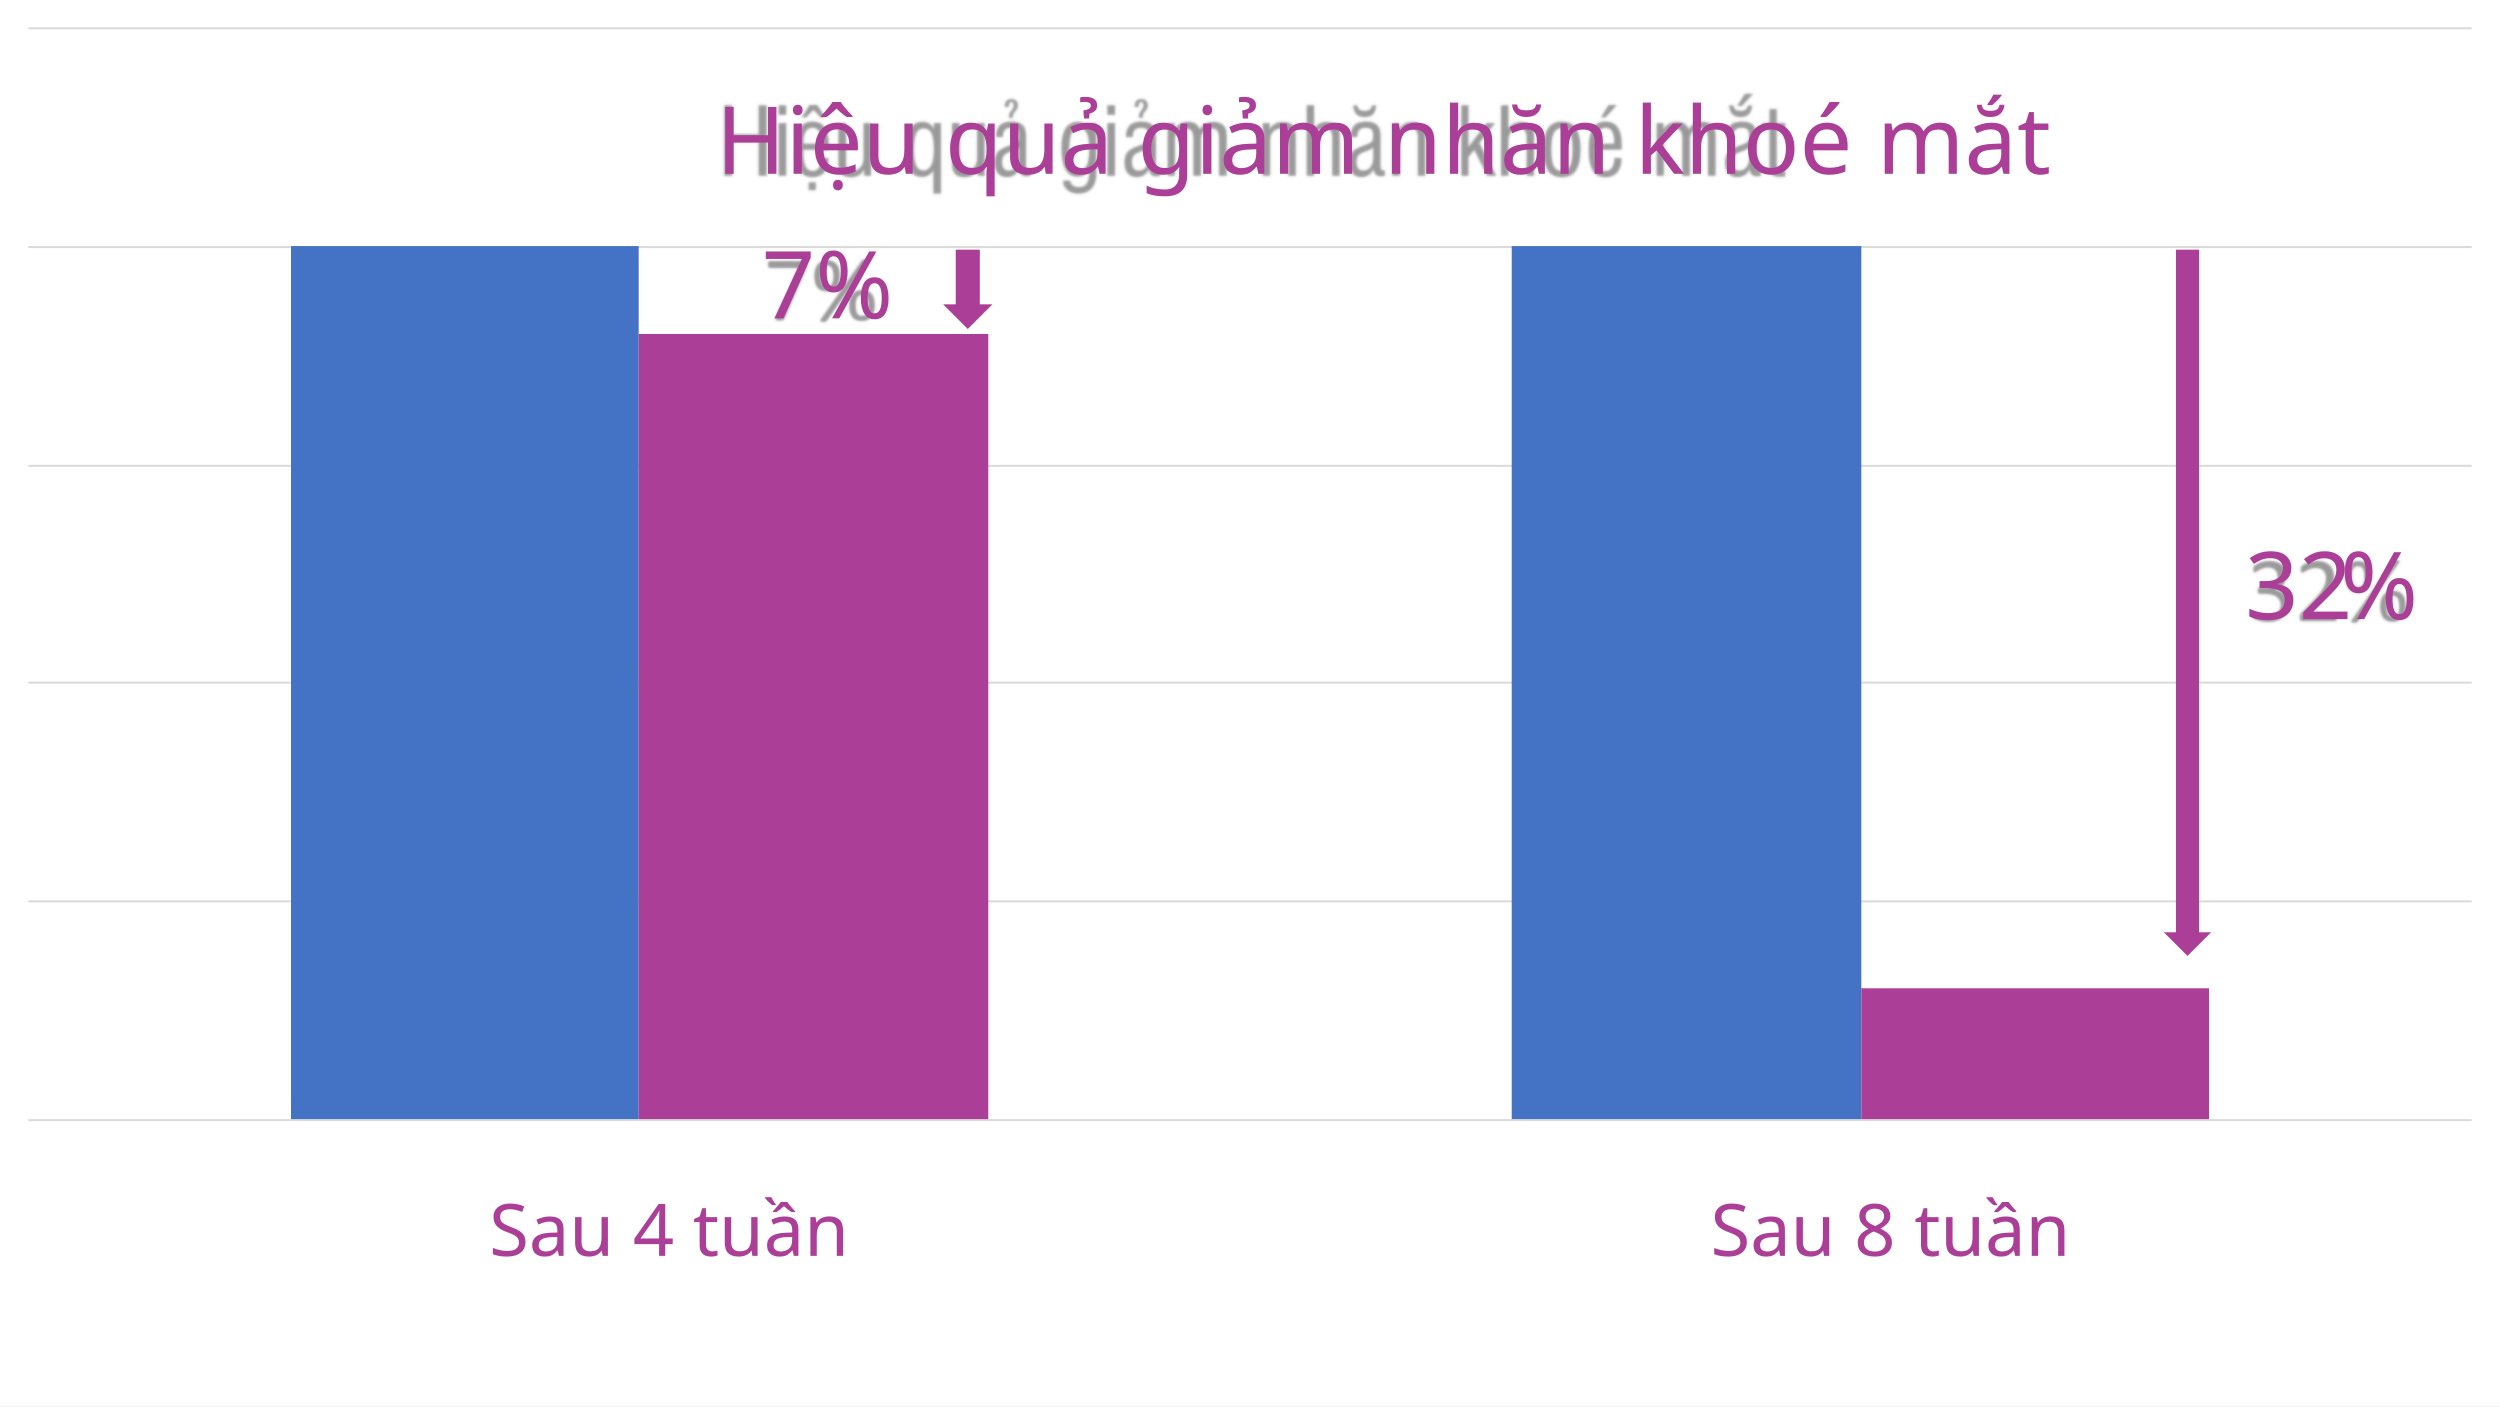
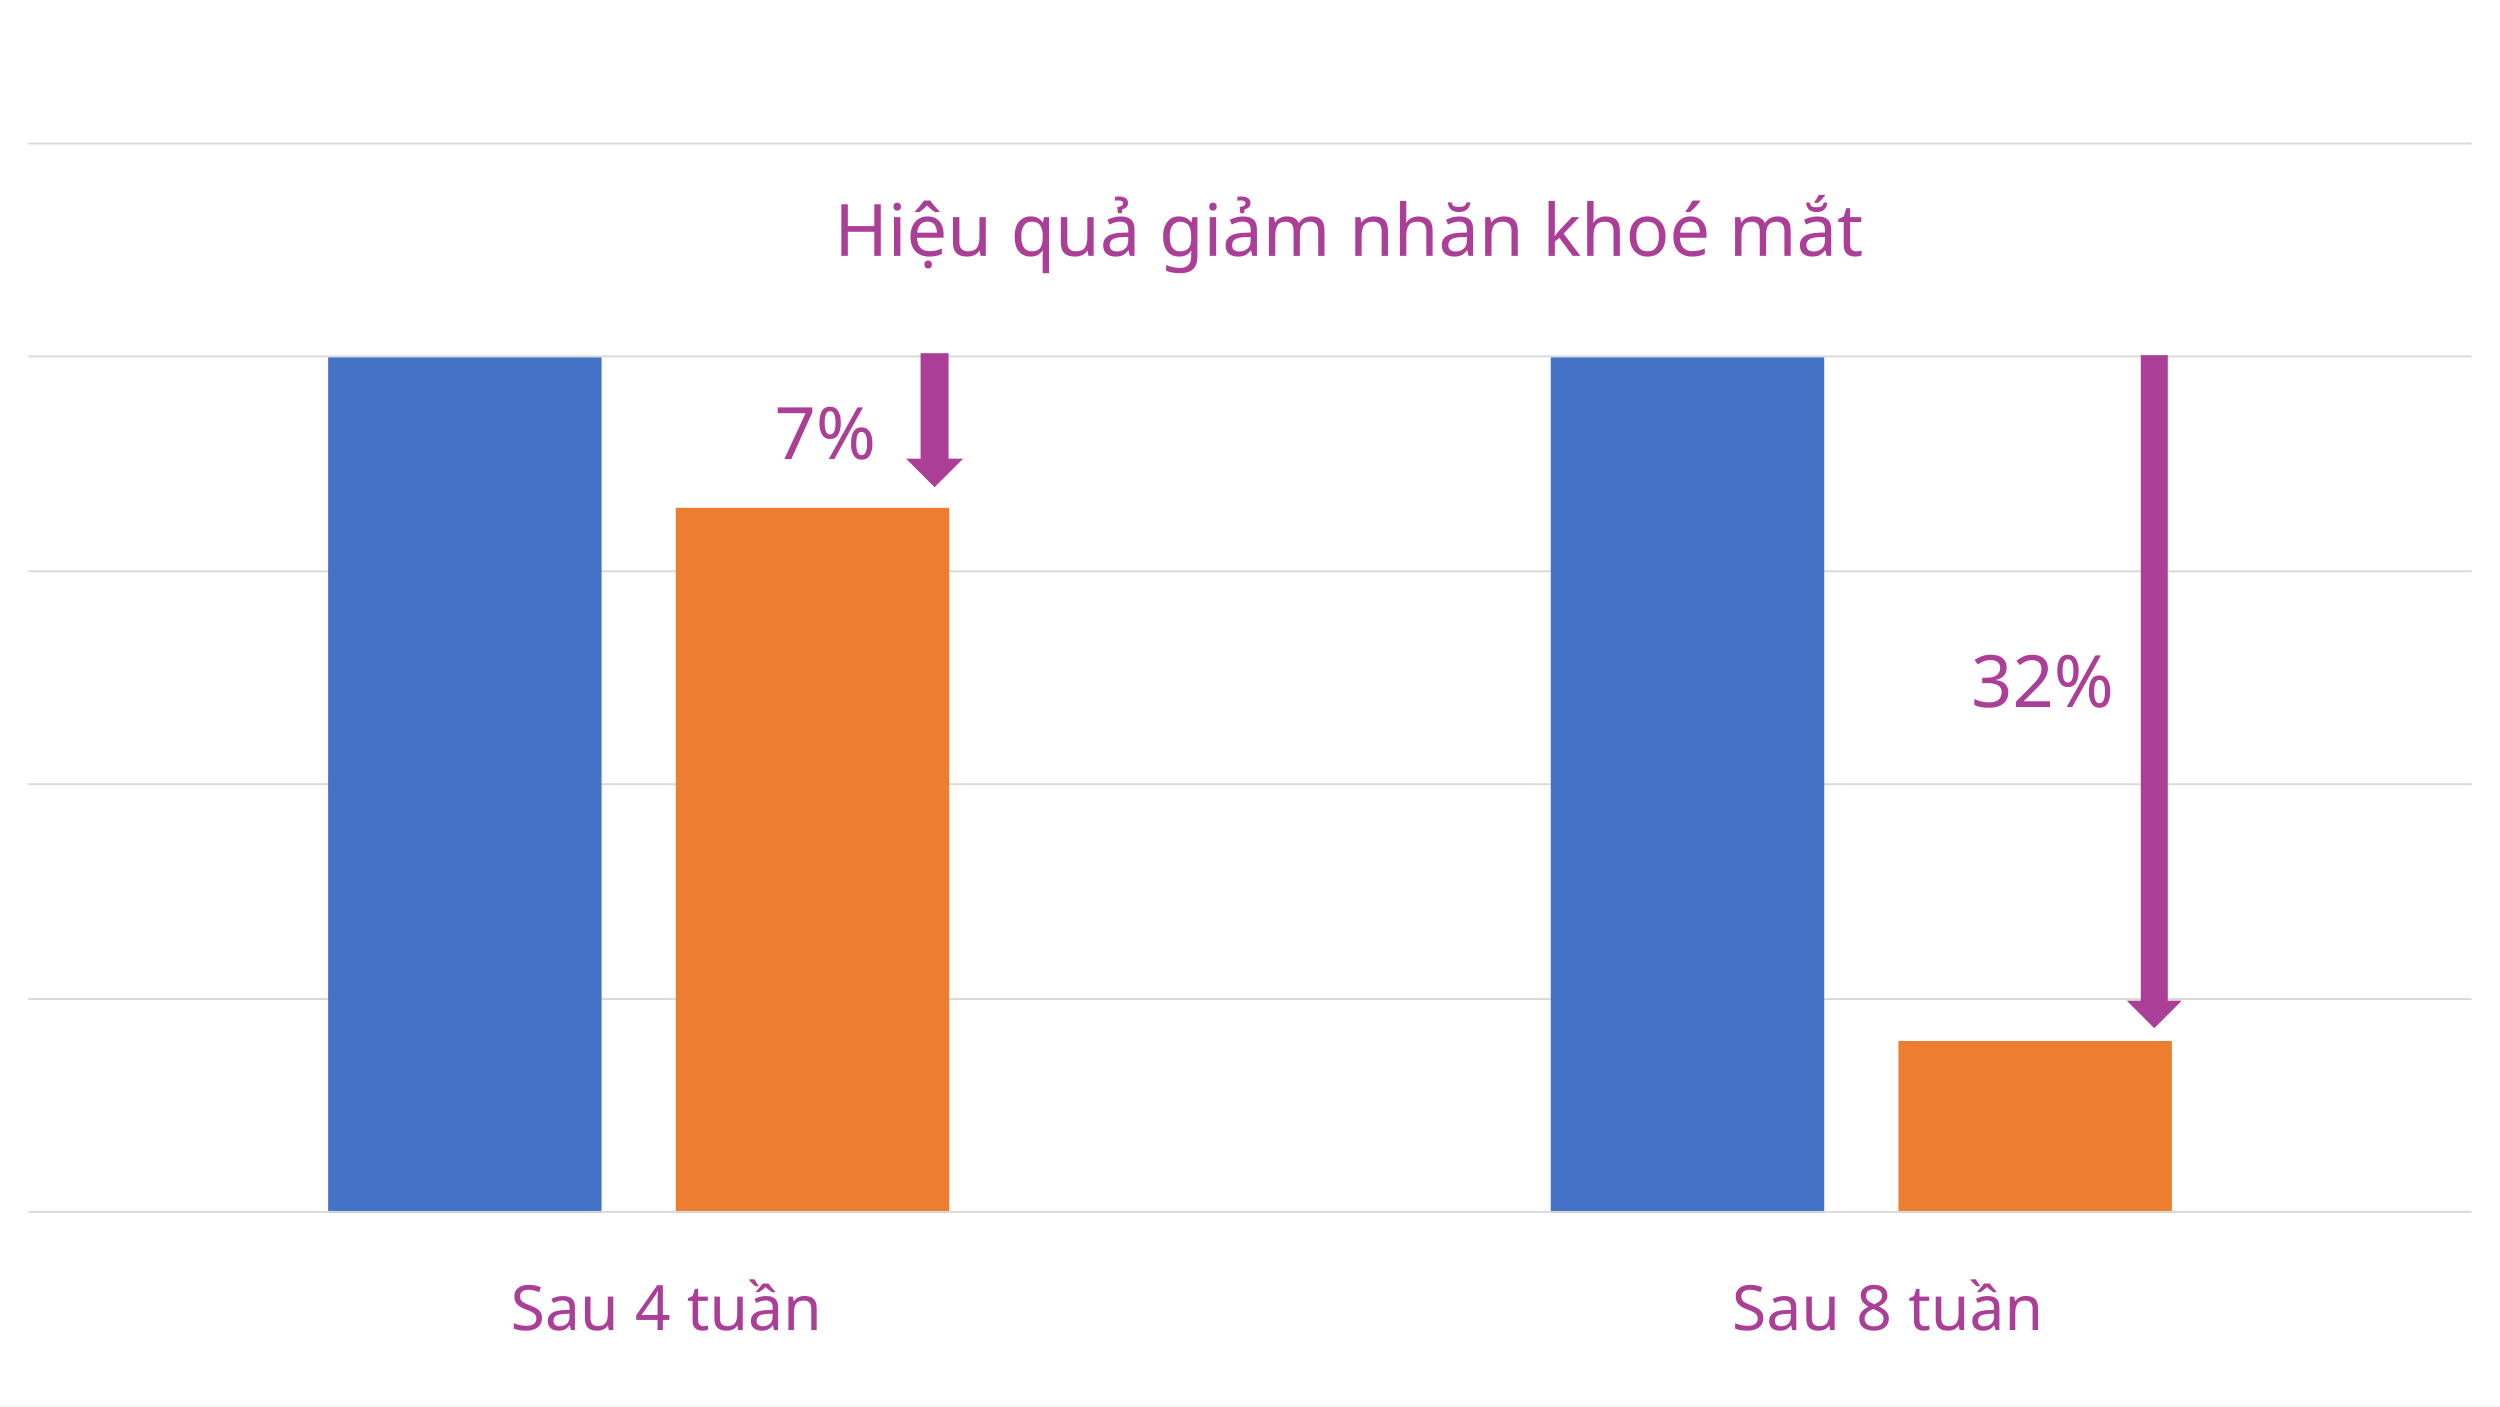
<svg xmlns="http://www.w3.org/2000/svg" width="1280" height="720" overflow="hidden">
  <defs>
-     <filter id="fx0" x="-10%" y="-10%" width="120%" height="120%" filterUnits="userSpaceOnUse" primitiveUnits="userSpaceOnUse">
-       <feComponentTransfer color-interpolation-filters="sRGB">
-         <feFuncR type="discrete" tableValues="0 0" />
-         <feFuncG type="discrete" tableValues="0 0" />
-         <feFuncB type="discrete" tableValues="0 0" />
-         <feFuncA type="linear" slope="0.4" intercept="0" />
-       </feComponentTransfer>
-       <feGaussianBlur stdDeviation="0.835 0.835" />
-     </filter>
-     <filter id="fx1" x="-10%" y="-10%" width="120%" height="120%" filterUnits="userSpaceOnUse" primitiveUnits="userSpaceOnUse">
-       <feComponentTransfer color-interpolation-filters="sRGB">
-         <feFuncR type="discrete" tableValues="0 0" />
-         <feFuncG type="discrete" tableValues="0 0" />
-         <feFuncB type="discrete" tableValues="0 0" />
-         <feFuncA type="linear" slope="0.4" intercept="0" />
-       </feComponentTransfer>
-       <feGaussianBlur stdDeviation="0.835 0.835" />
-     </filter>
-     <filter id="fx2" x="-10%" y="-10%" width="120%" height="120%" filterUnits="userSpaceOnUse" primitiveUnits="userSpaceOnUse">
-       <feComponentTransfer color-interpolation-filters="sRGB">
-         <feFuncR type="discrete" tableValues="0 0" />
-         <feFuncG type="discrete" tableValues="0 0" />
-         <feFuncB type="discrete" tableValues="0 0" />
-         <feFuncA type="linear" slope="0.4" intercept="0" />
-       </feComponentTransfer>
-       <feGaussianBlur stdDeviation="0.835 0.835" />
-     </filter>
-     <filter id="fx3" x="-10%" y="-10%" width="120%" height="120%" filterUnits="userSpaceOnUse" primitiveUnits="userSpaceOnUse">
-       <feComponentTransfer color-interpolation-filters="sRGB">
-         <feFuncR type="discrete" tableValues="0 0" />
-         <feFuncG type="discrete" tableValues="0 0" />
-         <feFuncB type="discrete" tableValues="0 0" />
-         <feFuncA type="linear" slope="0.4" intercept="0" />
-       </feComponentTransfer>
-       <feGaussianBlur stdDeviation="0.868 0.868" />
-     </filter>
-     <clipPath id="clip4">
-       <rect x="32" y="29" width="61" height="38" />
+     <clipPath id="clip0">
+       <rect x="-134" y="644" width="923" height="44" />
    </clipPath>
-     <clipPath id="clip5">
-       <rect x="33" y="30" width="50" height="36" />
-     </clipPath>
-     <clipPath id="clip6">
-       <rect x="31" y="29" width="38" height="38" />
-     </clipPath>
-     <clipPath id="clip7">
-       <rect x="33" y="21" width="549" height="57" />
+     <clipPath id="clip1">
+       <rect x="491" y="644" width="923" height="44" />
    </clipPath>
  </defs>
  <g>
    <rect x="0" y="0" width="1280" height="720" fill="#FFFFFF" />
    <g>
-       <path d="M14.5 573.5 1265.5 573.5M14.5 461.5 1265.5 461.5M14.5 349.5 1265.5 349.5M14.5 238.5 1265.5 238.5M14.5 126.5 1265.5 126.5M14.5 14.5 1265.5 14.5" stroke="#D9D9D9" stroke-linejoin="round" stroke-miterlimit="10" fill="none" />
+       <path d="M14.5 511.5 1265.5 511.5M14.5 401.5 1265.5 401.5M14.5 292.5 1265.5 292.5M14.5 182.5 1265.5 182.5M14.5 73.5 1265.5 73.5" stroke="#D9D9D9" stroke-linejoin="round" stroke-miterlimit="10" fill="none" />
    </g>
    <g>
-       <path d="M149 126 327 126 327 573 149 573ZM774 126 953 126 953 573 774 573Z" fill="#4472C4" />
+       <path d="M168 183 308 183 308 621 168 621ZM794 183 934 183 934 621 794 621Z" fill="#4472C4" />
    </g>
    <g>
-       <rect x="327" y="171" width="179" height="402" fill="#AB3E97" />
+       <path d="M346 260 486 260 486 621 346 621ZM972 533 1112 533 1112 621 972 621Z" fill="#ED7D31" />
    </g>
    <g>
-       <rect x="953" y="506" width="178" height="67" fill="#AB3E97" />
+       <path d="M14.5 620.5 1265.5 620.5" stroke="#D9D9D9" stroke-linejoin="round" stroke-miterlimit="10" fill="none" fill-rule="evenodd" />
    </g>
    <g>
-       <text fill="#AB3E97" font-family="UTM Swiss Condensed,UTM Swiss Condensed_MSFontService,sans-serif" font-weight="400" font-stretch="condensed" font-size="37" transform="translate(250.46 643)">Sau 4 tuần</text>
+       <g clip-path="url(#clip0)">
+         <text fill="#AB3E97" font-family="UTM Swiss Condensed,UTM Swiss Condensed_MSFontService,sans-serif" font-weight="400" font-stretch="condensed" font-size="32" transform="translate(261.433 681)">Sau 4 tuần</text>
+       </g>
    </g>
    <g>
-       <text fill="#AB3E97" font-family="UTM Swiss Condensed,UTM Swiss Condensed_MSFontService,sans-serif" font-weight="400" font-stretch="condensed" font-size="37" transform="translate(875.793 643)">Sau 8 tuần</text>
+       <g clip-path="url(#clip1)">
+         <text fill="#AB3E97" font-family="UTM Swiss Condensed,UTM Swiss Condensed_MSFontService,sans-serif" font-weight="400" font-stretch="condensed" font-size="32" transform="translate(886.767 681)">Sau 8 tuần</text>
+       </g>
    </g>
    <g>
-       <g clip-path="url(#clip4)" filter="url(#fx0)" transform="translate(358 101)">
-         <g>
-           <path d="M22.102-28.594C22.102-28.312 22.09-28.059 22.066-27.832 22.043-27.605 22.012-27.387 21.973-27.176 21.934-26.965 21.879-26.762 21.809-26.566 21.738-26.371 21.656-26.164 21.562-25.945L10.641-0.773C10.562-0.586 10.465-0.434 10.348-0.316 10.23-0.199 10.082-0.105 9.902-0.035 9.723 0.035 9.492 0.082 9.211 0.105 8.93 0.129 8.586 0.141 8.18 0.141 7.648 0.141 7.234 0.117 6.938 0.07 6.641 0.023 6.426-0.051 6.293-0.152 6.16-0.254 6.102-0.379 6.117-0.527 6.133-0.676 6.188-0.852 6.281-1.055L17.766-26.789 3.211-26.789C2.914-26.789 2.691-26.945 2.543-27.258 2.395-27.57 2.32-28.008 2.32-28.57 2.32-28.867 2.34-29.125 2.379-29.344 2.418-29.562 2.477-29.746 2.555-29.895 2.633-30.043 2.727-30.152 2.836-30.223 2.945-30.293 3.07-30.328 3.211-30.328L20.883-30.328C21.102-30.328 21.293-30.305 21.457-30.258 21.621-30.211 21.746-30.117 21.832-29.977 21.918-29.836 21.984-29.656 22.031-29.438 22.078-29.219 22.102-28.938 22.102-28.594ZM39.075-22.828C39.075-21.625 38.943-20.531 38.677-19.547 38.411-18.562 38.005-17.723 37.458-17.027 36.911-16.332 36.22-15.789 35.384-15.398 34.548-15.008 33.568-14.812 32.443-14.812 31.302-14.812 30.326-14.992 29.513-15.352 28.701-15.711 28.037-16.23 27.521-16.91 27.005-17.59 26.626-18.418 26.384-19.395 26.142-20.371 26.021-21.484 26.021-22.734 26.021-23.875 26.15-24.93 26.408-25.898 26.665-26.867 27.06-27.703 27.591-28.406 28.122-29.109 28.806-29.664 29.642-30.07 30.478-30.477 31.466-30.68 32.607-30.68 33.841-30.68 34.876-30.469 35.712-30.047 36.548-29.625 37.216-29.059 37.716-28.348 38.216-27.637 38.568-26.805 38.771-25.852 38.974-24.898 39.075-23.891 39.075-22.828ZM35.794-22.711C35.794-23.586 35.732-24.363 35.607-25.043 35.482-25.723 35.29-26.289 35.033-26.742 34.775-27.195 34.435-27.535 34.013-27.762 33.591-27.988 33.091-28.102 32.513-28.102 31.966-28.102 31.49-27.992 31.083-27.773 30.677-27.555 30.345-27.227 30.087-26.789 29.829-26.352 29.638-25.809 29.513-25.16 29.388-24.512 29.326-23.75 29.326-22.875 29.326-21.812 29.4-20.926 29.548-20.215 29.697-19.504 29.908-18.941 30.181-18.527 30.454-18.113 30.798-17.824 31.212-17.66 31.626-17.496 32.099-17.414 32.63-17.414 33.255-17.414 33.767-17.531 34.165-17.766 34.564-18 34.884-18.348 35.126-18.809 35.368-19.27 35.54-19.824 35.642-20.473 35.743-21.121 35.794-21.867 35.794-22.711ZM56.958-7.664C56.958-6.461 56.825-5.367 56.56-4.383 56.294-3.398 55.888-2.559 55.341-1.863 54.794-1.168 54.103-0.625 53.267-0.234 52.431 0.156 51.45 0.352 50.325 0.352 49.185 0.352 48.208 0.172 47.396-0.188 46.583-0.547 45.919-1.066 45.404-1.746 44.888-2.426 44.509-3.254 44.267-4.23 44.025-5.207 43.904-6.32 43.904-7.57 43.904-8.711 44.033-9.766 44.29-10.734 44.548-11.703 44.943-12.539 45.474-13.242 46.005-13.945 46.689-14.5 47.525-14.906 48.361-15.312 49.349-15.516 50.49-15.516 51.724-15.516 52.759-15.305 53.595-14.883 54.431-14.461 55.099-13.895 55.599-13.184 56.099-12.473 56.45-11.641 56.654-10.688 56.857-9.734 56.958-8.727 56.958-7.664ZM53.677-7.547C53.677-8.422 53.615-9.199 53.49-9.879 53.365-10.559 53.173-11.125 52.915-11.578 52.658-12.031 52.318-12.371 51.896-12.598 51.474-12.824 50.974-12.938 50.396-12.938 49.849-12.938 49.372-12.828 48.966-12.609 48.56-12.391 48.228-12.062 47.97-11.625 47.712-11.188 47.521-10.645 47.396-9.996 47.271-9.348 47.208-8.586 47.208-7.711 47.208-6.648 47.283-5.762 47.431-5.051 47.579-4.34 47.79-3.777 48.064-3.363 48.337-2.949 48.681-2.66 49.095-2.496 49.509-2.332 49.982-2.25 50.513-2.25 51.138-2.25 51.65-2.367 52.048-2.602 52.447-2.836 52.767-3.184 53.009-3.645 53.251-4.105 53.423-4.66 53.525-5.309 53.626-5.957 53.677-6.703 53.677-7.547ZM32.443 0.188C32.365 0.328 32.271 0.434 32.161 0.504 32.052 0.574 31.919 0.637 31.763 0.691 31.607 0.746 31.419 0.785 31.201 0.809 30.982 0.832 30.716 0.844 30.404 0.844 30.06 0.844 29.783 0.812 29.572 0.75 29.361 0.688 29.212 0.605 29.126 0.504 29.04 0.402 29.009 0.277 29.033 0.129 29.056-0.02 29.13-0.188 29.255-0.375L50.349-30.586C50.427-30.711 50.521-30.816 50.63-30.902 50.74-30.988 50.876-31.055 51.04-31.102 51.204-31.148 51.392-31.184 51.603-31.207 51.814-31.23 52.083-31.242 52.411-31.242 52.74-31.242 53.009-31.215 53.22-31.16 53.431-31.105 53.583-31.023 53.677-30.914 53.771-30.805 53.806-30.672 53.783-30.516 53.759-30.359 53.685-30.195 53.56-30.023Z" fill="#AB3E97" transform="translate(32.907 63)" />
-         </g>
-       </g>
-       <text fill="#AB3E97" font-family="Calibri,Calibri_MSFontService,sans-serif" font-weight="400" font-size="48" transform="translate(389.963 163)">7%</text>
+       <path d="M465.5 235.5 472 235.5 472 181.5 485 181.5 485 235.5 491.5 235.5 478.5 248.5Z" stroke="#AB3E97" stroke-width="1.333" stroke-miterlimit="8" fill="#AB3E97" fill-rule="evenodd" />
    </g>
    <g>
-       <g clip-path="url(#clip5)" filter="url(#fx1)" transform="translate(1117 255)">
-         <g>
-           <path d="M21.422-8.672C21.422-7.281 21.18-6.027 20.695-4.91 20.211-3.793 19.516-2.836 18.609-2.039 17.703-1.242 16.586-0.629 15.258-0.199 13.93 0.23 12.43 0.445 10.758 0.445 9.742 0.445 8.793 0.363 7.91 0.199 7.027 0.035 6.242-0.16 5.555-0.387 4.867-0.613 4.297-0.848 3.844-1.09 3.391-1.332 3.105-1.508 2.988-1.617 2.871-1.727 2.781-1.836 2.719-1.945 2.656-2.055 2.602-2.188 2.555-2.344 2.508-2.5 2.473-2.691 2.449-2.918 2.426-3.145 2.414-3.422 2.414-3.75 2.414-4.312 2.47-4.703 2.582-4.922 2.695-5.141 2.855-5.25 3.063-5.25 3.208-5.25 3.492-5.125 3.917-4.875 4.341-4.625 4.886-4.355 5.552-4.066 6.217-3.777 6.994-3.508 7.884-3.258 8.774-3.008 9.763-2.883 10.853-2.883 11.911-2.883 12.841-3.016 13.642-3.281 14.444-3.547 15.117-3.922 15.662-4.406 16.207-4.891 16.616-5.465 16.888-6.129 17.161-6.793 17.297-7.516 17.297-8.297 17.297-9.156 17.123-9.93 16.776-10.617 16.43-11.305 15.921-11.898 15.252-12.398 14.582-12.898 13.759-13.281 12.783-13.547 11.806-13.812 10.697-13.945 9.454-13.945L6.477-13.945C6.348-13.945 6.223-13.973 6.102-14.027 5.981-14.082 5.876-14.172 5.787-14.297 5.698-14.422 5.626-14.586 5.569-14.789 5.513-14.992 5.484-15.258 5.484-15.586 5.484-15.883 5.508-16.129 5.555-16.324 5.602-16.52 5.668-16.676 5.754-16.793 5.84-16.91 5.938-16.996 6.047-17.051 6.156-17.105 6.281-17.133 6.422-17.133L9.07-17.133C10.102-17.133 11.027-17.266 11.848-17.531 12.668-17.797 13.363-18.18 13.934-18.68 14.504-19.18 14.941-19.777 15.246-20.473 15.551-21.168 15.703-21.945 15.703-22.805 15.703-23.43 15.602-24.027 15.398-24.598 15.195-25.168 14.891-25.664 14.484-26.086 14.078-26.508 13.559-26.84 12.926-27.082 12.293-27.324 11.562-27.445 10.734-27.445 9.828-27.445 8.996-27.309 8.238-27.035 7.48-26.762 6.805-26.469 6.211-26.156 5.617-25.844 5.125-25.551 4.734-25.277 4.344-25.004 4.07-24.867 3.914-24.867 3.805-24.867 3.707-24.887 3.621-24.926 3.535-24.965 3.465-25.043 3.41-25.16 3.355-25.277 3.316-25.441 3.293-25.652 3.27-25.863 3.258-26.141 3.258-26.484 3.258-26.719 3.266-26.926 3.281-27.105 3.297-27.285 3.328-27.441 3.375-27.574 3.422-27.707 3.477-27.828 3.539-27.938 3.602-28.047 3.707-28.176 3.855-28.324 4.004-28.473 4.305-28.688 4.758-28.969 5.211-29.25 5.77-29.527 6.434-29.801 7.098-30.074 7.863-30.305 8.73-30.492 9.598-30.68 10.531-30.773 11.531-30.773 12.938-30.773 14.172-30.594 15.234-30.234 16.297-29.875 17.184-29.367 17.895-28.711 18.605-28.055 19.137-27.27 19.488-26.355 19.84-25.441 20.016-24.43 20.016-23.32 20.016-22.367 19.891-21.48 19.641-20.66 19.391-19.84 19.023-19.113 18.539-18.48 18.055-17.848 17.461-17.309 16.758-16.863 16.055-16.418 15.242-16.109 14.32-15.938L14.32-15.891C15.367-15.781 16.324-15.52 17.191-15.105 18.059-14.691 18.805-14.172 19.43-13.547 20.055-12.922 20.543-12.191 20.895-11.355 21.246-10.52 21.422-9.625 21.422-8.672ZM45.99-1.734C45.99-1.453 45.97-1.203 45.931-0.984 45.892-0.766 45.837-0.582 45.767-0.434 45.697-0.285 45.603-0.176 45.486-0.105 45.368-0.035 45.24 0 45.099 0L28.341 0C28.122 0 27.931-0.027 27.767-0.082 27.603-0.137 27.462-0.227 27.345-0.352 27.228-0.477 27.142-0.656 27.087-0.891 27.033-1.125 27.005-1.414 27.005-1.758 27.005-2.07 27.017-2.344 27.041-2.578 27.066-2.812 27.118-3.02 27.198-3.199 27.279-3.379 27.38-3.559 27.5-3.738 27.621-3.918 27.778-4.109 27.971-4.312L34.033-10.547C35.434-11.984 36.557-13.273 37.403-14.414 38.248-15.555 38.9-16.594 39.359-17.531 39.818-18.469 40.12-19.32 40.264-20.086 40.409-20.852 40.482-21.57 40.482-22.242 40.482-22.914 40.369-23.551 40.143-24.152 39.917-24.754 39.591-25.281 39.164-25.734 38.736-26.188 38.2-26.547 37.556-26.812 36.911-27.078 36.169-27.211 35.331-27.211 34.347-27.211 33.465-27.078 32.683-26.812 31.901-26.547 31.215-26.258 30.627-25.945 30.038-25.633 29.547-25.344 29.152-25.078 28.757-24.812 28.463-24.68 28.269-24.68 28.156-24.68 28.055-24.711 27.967-24.773 27.878-24.836 27.805-24.938 27.749-25.078 27.693-25.219 27.648-25.406 27.616-25.641 27.584-25.875 27.568-26.156 27.568-26.484 27.568-26.719 27.576-26.922 27.591-27.094 27.607-27.266 27.634-27.414 27.673-27.539 27.712-27.664 27.763-27.781 27.826-27.891 27.888-28 28.013-28.137 28.201-28.301 28.388-28.465 28.712-28.688 29.173-28.969 29.634-29.25 30.212-29.527 30.908-29.801 31.603-30.074 32.368-30.305 33.204-30.492 34.04-30.68 34.919-30.773 35.841-30.773 37.31-30.773 38.595-30.566 39.697-30.152 40.798-29.738 41.712-29.172 42.439-28.453 43.165-27.734 43.708-26.898 44.068-25.945 44.427-24.992 44.607-23.977 44.607-22.898 44.607-21.93 44.521-20.965 44.349-20.004 44.177-19.043 43.814-18.004 43.259-16.887 42.704-15.77 41.904-14.527 40.857-13.16 39.81-11.793 38.419-10.219 36.685-8.438L31.88-3.422 45.075-3.422C45.2-3.422 45.322-3.387 45.439-3.316 45.556-3.246 45.658-3.141 45.743-3 45.829-2.859 45.892-2.684 45.931-2.473 45.97-2.262 45.99-2.016 45.99-1.734Z" fill="#AB3E97" transform="translate(33.4404 63)" />
-         </g>
-       </g>
-       <text fill="#AB3E97" font-family="Calibri,Calibri_MSFontService,sans-serif" font-weight="400" font-size="48" transform="translate(1149.5 317)">32</text>
+       <path d="M1090.5 513.01 1096.75 513.01 1096.75 182.5 1109.24 182.5 1109.24 513.01 1115.48 513.01 1102.99 525.5Z" stroke="#AB3E97" stroke-width="1.333" stroke-miterlimit="8" fill="#AB3E97" fill-rule="evenodd" />
    </g>
    <g>
-       <g clip-path="url(#clip6)" filter="url(#fx2)" transform="translate(1166 255)">
-         <g>
-           <path d="M14.742-22.828C14.742-21.625 14.609-20.531 14.344-19.547 14.078-18.562 13.672-17.723 13.125-17.027 12.578-16.332 11.887-15.789 11.051-15.398 10.215-15.008 9.234-14.812 8.109-14.812 6.969-14.812 5.992-14.992 5.18-15.352 4.367-15.711 3.703-16.23 3.188-16.91 2.672-17.59 2.293-18.418 2.051-19.395 1.809-20.371 1.688-21.484 1.688-22.734 1.688-23.875 1.816-24.93 2.074-25.898 2.332-26.867 2.727-27.703 3.258-28.406 3.789-29.109 4.473-29.664 5.309-30.07 6.145-30.477 7.133-30.68 8.273-30.68 9.508-30.68 10.543-30.469 11.379-30.047 12.215-29.625 12.883-29.059 13.383-28.348 13.883-27.637 14.234-26.805 14.438-25.852 14.641-24.898 14.742-23.891 14.742-22.828ZM11.461-22.711C11.461-23.586 11.398-24.363 11.273-25.043 11.148-25.723 10.957-26.289 10.699-26.742 10.441-27.195 10.102-27.535 9.68-27.762 9.258-27.988 8.758-28.102 8.18-28.102 7.633-28.102 7.156-27.992 6.75-27.773 6.344-27.555 6.012-27.227 5.754-26.789 5.496-26.352 5.305-25.809 5.18-25.16 5.055-24.512 4.992-23.75 4.992-22.875 4.992-21.812 5.066-20.926 5.215-20.215 5.363-19.504 5.574-18.941 5.848-18.527 6.121-18.113 6.465-17.824 6.879-17.66 7.293-17.496 7.766-17.414 8.297-17.414 8.922-17.414 9.434-17.531 9.832-17.766 10.23-18 10.551-18.348 10.793-18.809 11.035-19.27 11.207-19.824 11.309-20.473 11.41-21.121 11.461-21.867 11.461-22.711ZM32.625-7.664C32.625-6.461 32.492-5.367 32.227-4.383 31.961-3.398 31.555-2.559 31.008-1.863 30.461-1.168 29.77-0.625 28.934-0.234 28.098 0.156 27.117 0.352 25.992 0.352 24.852 0.352 23.875 0.172 23.062-0.188 22.25-0.547 21.586-1.066 21.07-1.746 20.555-2.426 20.176-3.254 19.934-4.23 19.691-5.207 19.57-6.32 19.57-7.57 19.57-8.711 19.699-9.766 19.957-10.734 20.215-11.703 20.609-12.539 21.141-13.242 21.672-13.945 22.355-14.5 23.191-14.906 24.027-15.312 25.016-15.516 26.156-15.516 27.391-15.516 28.426-15.305 29.262-14.883 30.098-14.461 30.766-13.895 31.266-13.184 31.766-12.473 32.117-11.641 32.32-10.688 32.523-9.734 32.625-8.727 32.625-7.664ZM29.344-7.547C29.344-8.422 29.281-9.199 29.156-9.879 29.031-10.559 28.84-11.125 28.582-11.578 28.324-12.031 27.984-12.371 27.562-12.598 27.141-12.824 26.641-12.938 26.062-12.938 25.516-12.938 25.039-12.828 24.633-12.609 24.227-12.391 23.895-12.062 23.637-11.625 23.379-11.188 23.188-10.645 23.062-9.996 22.938-9.348 22.875-8.586 22.875-7.711 22.875-6.648 22.949-5.762 23.098-5.051 23.246-4.34 23.457-3.777 23.73-3.363 24.004-2.949 24.348-2.66 24.762-2.496 25.176-2.332 25.648-2.25 26.18-2.25 26.805-2.25 27.316-2.367 27.715-2.602 28.113-2.836 28.434-3.184 28.676-3.645 28.918-4.105 29.09-4.66 29.191-5.309 29.293-5.957 29.344-6.703 29.344-7.547ZM8.109 0.188C8.031 0.328 7.938 0.434 7.828 0.504 7.719 0.574 7.586 0.637 7.43 0.691 7.273 0.746 7.086 0.785 6.867 0.809 6.648 0.832 6.383 0.844 6.07 0.844 5.727 0.844 5.449 0.812 5.238 0.75 5.027 0.688 4.879 0.605 4.793 0.504 4.707 0.402 4.676 0.277 4.699 0.129 4.723-0.02 4.797-0.188 4.922-0.375L26.016-30.586C26.094-30.711 26.188-30.816 26.297-30.902 26.406-30.988 26.543-31.055 26.707-31.102 26.871-31.148 27.059-31.184 27.27-31.207 27.48-31.23 27.75-31.242 28.078-31.242 28.406-31.242 28.676-31.215 28.887-31.16 29.098-31.105 29.25-31.023 29.344-30.914 29.438-30.805 29.473-30.672 29.449-30.516 29.426-30.359 29.352-30.195 29.227-30.023Z" fill="#AB3E97" transform="translate(33.1071 63)" />
-         </g>
+       <g>
+         <text fill="#AB3E97" font-family="UTM Swiss Condensed,UTM Swiss Condensed_MSFontService,sans-serif" font-weight="400" font-stretch="condensed" font-size="37" transform="translate(396.569 235)">7%</text>
      </g>
-       <text fill="#AB3E97" font-family="Calibri,Calibri_MSFontService,sans-serif" font-weight="400" font-size="48" transform="translate(1198.16 317)">%</text>
    </g>
    <g>
-       <g clip-path="url(#clip7)" filter="url(#fx3)" transform="translate(335 24)">
-         <g>
-           <path d="M3.211 0 3.211-36.094 7.336-36.094 7.336-21.211 20.789-21.211 20.789-36.094 24.914-36.094 24.914 0 20.789 0 20.789-17.578 7.336-17.578 7.336 0ZM31.003-31.195 31.003-36.094 34.893-36.094 34.893-31.195ZM31.003 0 31.003-26.977 34.893-26.977 34.893 0ZM43.667-16.406 52.831-16.406 52.831-17.133C52.831-18.414 52.745-19.504 52.573-20.402 52.401-21.301 52.12-22.078 51.729-22.734 51.026-24 49.94-24.633 48.471-24.633 46.878-24.633 45.678-23.957 44.874-22.605 44.069-21.254 43.667-19.188 43.667-16.406ZM52.878-9.117 56.581-9.117C56.581-5.945 55.862-3.512 54.425-1.816 52.987-0.121 50.94 0.727 48.284 0.727 45.393 0.727 43.253-0.41 41.862-2.684 40.471-4.957 39.776-8.461 39.776-13.195 39.776-18.227 40.467-21.91 41.85-24.246 43.233-26.582 45.409-27.75 48.378-27.75 51.159-27.75 53.237-26.758 54.612-24.773 55.987-22.789 56.675-19.766 56.675-15.703L56.651-14.25 56.628-13.359 43.667-13.336 43.667-12.141C43.667-8.734 44.057-6.266 44.839-4.734 45.62-3.203 46.862-2.438 48.565-2.438 49.878-2.438 50.925-3.023 51.706-4.195 52.487-5.367 52.878-6.945 52.878-8.93ZM42.846-29.906 46.878-36.234 50.815-36.234 54.846-29.906 52.55-29.906 48.846-33.797 45.143-29.906ZM46.409 7.312 46.409 3.328 50.065 3.328 50.065 7.312ZM74.818 0 74.818-3.516C74.302-2.172 73.458-1.129 72.287-0.387 71.115 0.355 69.716 0.727 68.091 0.727 65.826 0.727 64.181 0.172 63.158-0.938 62.134-2.047 61.622-3.812 61.622-6.234L61.622-26.977 65.56-26.977 65.56-6.141C65.56-5.031 65.837-4.172 66.392-3.562 66.947-2.953 67.724-2.648 68.724-2.648 70.521-2.648 71.931-3.215 72.954-4.348 73.978-5.48 74.49-7.055 74.49-9.07L74.49-26.977 78.31-26.977 78.31 0ZM110.479-13.594C110.479-17.422 110.077-20.152 109.272-21.785 108.467-23.418 107.128-24.234 105.253-24.234 103.534-24.234 102.28-23.402 101.491-21.738 100.702-20.074 100.307-17.375 100.307-13.641 100.307-9.812 100.682-7.039 101.432-5.32 102.182-3.602 103.409-2.742 105.112-2.742 106.909-2.742 108.253-3.629 109.143-5.402 110.034-7.176 110.479-9.906 110.479-13.594ZM114.135 9.117 110.245 9.117 110.245-2.883C109.698-1.805 108.913-0.957 107.889-0.34 106.866 0.277 105.714 0.586 104.432 0.586 101.62 0.586 99.549-0.559 98.221-2.848 96.893-5.137 96.229-8.703 96.229-13.547 96.229-18.203 96.944-21.711 98.374-24.07 99.803-26.43 101.94-27.609 104.784-27.609 106.159-27.609 107.382-27.23 108.452-26.473 109.522-25.715 110.198-24.75 110.479-23.578L110.479-26.977 114.135-26.977ZM132.984 0 132.984-3.516C132.469-2.172 131.625-1.129 130.453-0.387 129.281 0.355 127.883 0.727 126.258 0.727 123.992 0.727 122.348 0.172 121.324-0.938 120.301-2.047 119.789-3.812 119.789-6.234L119.789-26.977 123.727-26.977 123.727-6.141C123.727-5.031 124.004-4.172 124.559-3.562 125.113-2.953 125.891-2.648 126.891-2.648 128.688-2.648 130.098-3.215 131.121-4.348 132.145-5.48 132.656-7.055 132.656-9.07L132.656-26.977 136.477-26.977 136.477 0ZM153.938-14.555C153.375-13.914 152.062-13.219 150-12.469L149.625-12.328C147.906-11.719 146.773-11.031 146.227-10.266 145.68-9.5 145.406-8.367 145.406-6.867 145.406-5.523 145.703-4.484 146.297-3.75 146.891-3.016 147.727-2.648 148.805-2.648 150.352-2.648 151.594-3.238 152.531-4.418 153.469-5.598 153.938-7.195 153.938-9.211ZM159.914 0.047 158.648 0.211 157.688 0.281C156.641 0.281 155.805-0.055 155.18-0.727 154.867-1.07 154.625-1.473 154.453-1.934 154.281-2.395 154.195-2.945 154.195-3.586 153.633-2.211 152.801-1.156 151.699-0.422 150.598 0.312 149.297 0.68 147.797 0.68 145.859 0.68 144.344 0.023 143.25-1.289 142.156-2.602 141.609-4.445 141.609-6.82 141.609-9.133 142.113-10.902 143.121-12.129 144.129-13.355 146.305-14.531 149.648-15.656L149.719-15.68C152.469-16.602 153.844-17.68 153.844-18.914L153.844-21.398C153.844-22.508 153.531-23.316 152.906-23.824 152.281-24.332 151.266-24.586 149.859-24.586 148.547-24.586 147.555-24.234 146.883-23.531 146.211-22.828 145.875-21.75 145.875-20.297L145.875-19.828 142.336-19.828C142.336-22.5 142.992-24.508 144.305-25.852 145.57-27.117 147.57-27.75 150.305-27.75 152.836-27.75 154.699-27.168 155.895-26.004 157.09-24.84 157.688-23 157.688-20.484L157.688-4.711C157.688-4.008 157.812-3.504 158.062-3.199 158.312-2.895 158.719-2.742 159.281-2.742L159.797-2.812 159.891-2.836ZM148.969-29.695 148.969-29.93C148.969-29.977 148.961-30.039 148.945-30.117L148.945-30.445C148.945-30.977 149.027-31.457 149.191-31.887 149.355-32.316 149.711-32.852 150.258-33.492L150.375-33.656C151.047-34.453 151.383-35.258 151.383-36.07 151.383-36.664 151.262-37.105 151.02-37.395 150.777-37.684 150.5-37.828 150.188-37.828 149.797-37.828 149.477-37.648 149.227-37.289 148.977-36.93 148.852-36.359 148.852-35.578L148.852-35.203 146.812-35.203 146.812-35.555C146.812-36.711 147.086-37.621 147.633-38.285 148.18-38.949 149.023-39.281 150.164-39.281 151.227-39.281 152.055-38.98 152.648-38.379 153.242-37.777 153.539-37 153.539-36.047 153.539-35.078 153.055-34.023 152.086-32.883L151.688-32.484C151.188-31.844 150.938-31.125 150.938-30.328L150.938-30.047C150.938-29.953 150.953-29.836 150.984-29.695ZM179.807-13.43C179.807-11.539 179.901-9.926 180.089-8.59 180.276-7.254 180.573-6.164 180.979-5.32 181.776-3.695 183.065-2.883 184.846-2.883 186.69-2.883 188.014-3.707 188.819-5.355 189.624-7.004 190.026-9.812 190.026-13.781 190.026-17.484 189.608-20.176 188.772-21.855 187.936-23.535 186.596-24.375 184.753-24.375 183.034-24.375 181.78-23.523 180.991-21.82 180.202-20.117 179.807-17.32 179.807-13.43ZM176.643 2.484 180.393 2.484C180.393 3.531 180.799 4.359 181.612 4.969 182.362 5.531 183.424 5.812 184.799 5.812 186.628 5.812 187.956 5.211 188.784 4.008 189.612 2.805 190.026 0.859 190.026-1.828L190.003-2.414 189.979-3.258C189.448-2.039 188.678-1.121 187.671-0.504 186.663 0.113 185.432 0.422 183.979 0.422 181.26 0.422 179.221-0.797 177.862-3.234 176.503-5.672 175.823-9.359 175.823-14.297 175.823-18.688 176.526-22.004 177.932-24.246 179.339-26.488 181.456-27.609 184.284-27.609 185.69-27.609 186.893-27.277 187.893-26.613 188.893-25.949 189.604-25.016 190.026-23.812L190.026-26.977 193.682-26.977 193.682-1.242C193.682 2.055 192.881 4.605 191.28 6.41 189.678 8.215 187.424 9.117 184.518 9.117 182.237 9.117 180.354 8.512 178.87 7.301 177.385 6.09 176.643 4.539 176.643 2.648ZM199.336-31.195 199.336-36.094 203.227-36.094 203.227-31.195ZM199.336 0 199.336-26.977 203.227-26.977 203.227 0ZM220.437-14.555C219.875-13.914 218.562-13.219 216.5-12.469L216.125-12.328C214.406-11.719 213.273-11.031 212.727-10.266 212.18-9.5 211.906-8.367 211.906-6.867 211.906-5.523 212.203-4.484 212.797-3.75 213.391-3.016 214.227-2.648 215.305-2.648 216.852-2.648 218.094-3.238 219.031-4.418 219.969-5.598 220.437-7.195 220.437-9.211ZM226.414 0.047 225.148 0.211 224.187 0.281C223.141 0.281 222.305-0.055 221.68-0.727 221.367-1.07 221.125-1.473 220.953-1.934 220.781-2.395 220.695-2.945 220.695-3.586 220.133-2.211 219.301-1.156 218.199-0.422 217.098 0.312 215.797 0.68 214.297 0.68 212.359 0.68 210.844 0.023 209.75-1.289 208.656-2.602 208.109-4.445 208.109-6.82 208.109-9.133 208.613-10.902 209.621-12.129 210.629-13.355 212.805-14.531 216.148-15.656L216.219-15.68C218.969-16.602 220.344-17.68 220.344-18.914L220.344-21.398C220.344-22.508 220.031-23.316 219.406-23.824 218.781-24.332 217.766-24.586 216.359-24.586 215.047-24.586 214.055-24.234 213.383-23.531 212.711-22.828 212.375-21.75 212.375-20.297L212.375-19.828 208.836-19.828C208.836-22.5 209.492-24.508 210.805-25.852 212.07-27.117 214.07-27.75 216.805-27.75 219.336-27.75 221.199-27.168 222.395-26.004 223.59-24.84 224.187-23 224.187-20.484L224.187-4.711C224.187-4.008 224.312-3.504 224.562-3.199 224.812-2.895 225.219-2.742 225.781-2.742L226.297-2.812 226.391-2.836ZM215.469-29.695 215.469-29.93C215.469-29.977 215.461-30.039 215.445-30.117L215.445-30.445C215.445-30.977 215.527-31.457 215.691-31.887 215.855-32.316 216.211-32.852 216.758-33.492L216.875-33.656C217.547-34.453 217.883-35.258 217.883-36.07 217.883-36.664 217.762-37.105 217.52-37.395 217.277-37.684 217-37.828 216.687-37.828 216.297-37.828 215.977-37.648 215.727-37.289 215.477-36.93 215.352-36.359 215.352-35.578L215.352-35.203 213.312-35.203 213.312-35.555C213.312-36.711 213.586-37.621 214.133-38.285 214.68-38.949 215.523-39.281 216.664-39.281 217.727-39.281 218.555-38.98 219.148-38.379 219.742-37.777 220.039-37 220.039-36.047 220.039-35.078 219.555-34.023 218.586-32.883L218.187-32.484C217.687-31.844 217.437-31.125 217.437-30.328L217.437-30.047C217.437-29.953 217.453-29.836 217.484-29.695ZM230.216 0 230.216-26.977 233.708-26.977 233.708-23.719C234.427-24.969 235.388-25.93 236.591-26.602 237.794-27.273 239.2-27.609 240.81-27.609 242.31-27.609 243.556-27.277 244.548-26.613 245.54-25.949 246.232-24.969 246.622-23.672 247.029-24.328 247.47-24.902 247.947-25.395 248.423-25.887 248.958-26.297 249.552-26.625 250.708-27.281 252.068-27.609 253.63-27.609 255.818-27.609 257.493-27.043 258.658-25.91 259.822-24.777 260.404-23.133 260.404-20.977L260.404 0 256.513 0 256.513-18.633C256.513-20.805 256.232-22.281 255.669-23.062 255.107-23.844 254.122-24.234 252.716-24.234 251.107-24.234 249.794-23.727 248.779-22.711 247.763-21.695 247.255-20.383 247.255-18.773L247.255 0 243.365 0 243.365-18.773C243.365-20.742 243.064-22.145 242.462-22.98 241.861-23.816 240.865-24.234 239.474-24.234 237.833-24.234 236.497-23.742 235.466-22.758 234.435-21.773 233.919-20.508 233.919-18.961L233.919 0ZM278.883 0 278.883-26.977 282.422-26.977 282.422-23.625C283.078-24.938 283.969-25.922 285.094-26.578 286.219-27.234 287.586-27.562 289.195-27.562 291.57-27.562 293.262-26.961 294.27-25.758 295.277-24.555 295.781-22.484 295.781-19.547L295.781 0 291.984 0 291.984-19.828C291.984-21.281 291.672-22.371 291.047-23.098 290.422-23.824 289.469-24.188 288.188-24.188 286.5-24.188 285.16-23.656 284.168-22.594 283.176-21.531 282.68-20.094 282.68-18.281L282.68 0ZM301.383 0 301.383-36.094 305.18-36.094 305.18-24.047C305.883-25.203 306.766-26.086 307.828-26.695 308.938-27.273 310.227-27.562 311.695-27.562 313.758-27.562 315.371-27.027 316.535-25.957 317.699-24.887 318.281-23.383 318.281-21.445L318.281 0 314.484 0 314.484-19.641C314.484-21.219 314.184-22.371 313.582-23.098 312.98-23.824 312.016-24.188 310.688-24.188 309.016-24.188 307.68-23.652 306.68-22.582 305.68-21.512 305.18-20.078 305.18-18.281L305.18 0ZM335.438-14.555C334.875-13.914 333.562-13.219 331.5-12.469L331.125-12.328C329.406-11.719 328.273-11.031 327.727-10.266 327.18-9.5 326.906-8.367 326.906-6.867 326.906-5.523 327.203-4.484 327.797-3.75 328.391-3.016 329.227-2.648 330.305-2.648 331.852-2.648 333.094-3.238 334.031-4.418 334.969-5.598 335.438-7.195 335.438-9.211ZM341.414 0.047 340.148 0.211 339.188 0.281C338.141 0.281 337.305-0.055 336.68-0.727 336.367-1.07 336.125-1.473 335.953-1.934 335.781-2.395 335.695-2.945 335.695-3.586 335.133-2.211 334.301-1.156 333.199-0.422 332.098 0.312 330.797 0.68 329.297 0.68 327.359 0.68 325.844 0.023 324.75-1.289 323.656-2.602 323.109-4.445 323.109-6.82 323.109-9.133 323.613-10.902 324.621-12.129 325.629-13.355 327.805-14.531 331.148-15.656L331.219-15.68C333.969-16.602 335.344-17.68 335.344-18.914L335.344-21.398C335.344-22.508 335.031-23.316 334.406-23.824 333.781-24.332 332.766-24.586 331.359-24.586 330.047-24.586 329.055-24.234 328.383-23.531 327.711-22.828 327.375-21.75 327.375-20.297L327.375-19.828 323.836-19.828C323.836-22.5 324.492-24.508 325.805-25.852 327.07-27.117 329.07-27.75 331.805-27.75 334.336-27.75 336.199-27.168 337.395-26.004 338.59-24.84 339.188-23 339.188-20.484L339.188-4.711C339.188-4.008 339.312-3.504 339.562-3.199 339.812-2.895 340.219-2.742 340.781-2.742L341.297-2.812 341.391-2.836ZM325.125-36.047 327.328-36.047C327.469-35.047 327.836-34.32 328.43-33.867 328.742-33.648 329.105-33.484 329.52-33.375 329.934-33.266 330.453-33.211 331.078-33.211 332.25-33.211 333.121-33.434 333.691-33.879 334.262-34.324 334.625-35.047 334.781-36.047L336.984-36.047C336.797-33.969 336.227-32.449 335.273-31.488 334.32-30.527 332.922-30.047 331.078-30.047 329.219-30.047 327.816-30.523 326.871-31.477 325.926-32.43 325.344-33.953 325.125-36.047ZM345.216 0 345.216-26.977 348.755-26.977 348.755-23.625C349.411-24.938 350.302-25.922 351.427-26.578 352.552-27.234 353.919-27.562 355.529-27.562 357.904-27.562 359.595-26.961 360.603-25.758 361.611-24.555 362.115-22.484 362.115-19.547L362.115 0 358.318 0 358.318-19.828C358.318-21.281 358.005-22.371 357.38-23.098 356.755-23.824 355.802-24.188 354.521-24.188 352.833-24.188 351.493-23.656 350.501-22.594 349.509-21.531 349.013-20.094 349.013-18.281L349.013 0ZM380.549 0 380.549-36.094 384.206-36.094 384.206-14.742 393.417-26.977 397.823-26.977 389.76-16.758 398.456 0 393.839 0 387.182-13.289 384.206-9.609 384.206 0ZM400.883 0 400.883-36.094 404.68-36.094 404.68-24.047C405.383-25.203 406.266-26.086 407.328-26.695 408.438-27.273 409.727-27.562 411.195-27.562 413.258-27.562 414.871-27.027 416.035-25.957 417.199-24.887 417.781-23.383 417.781-21.445L417.781 0 413.984 0 413.984-19.641C413.984-21.219 413.684-22.371 413.082-23.098 412.48-23.824 411.516-24.188 410.188-24.188 408.516-24.188 407.18-23.652 406.18-22.582 405.18-21.512 404.68-20.078 404.68-18.281L404.68 0ZM422.609-13.477C422.609-18.305 423.383-21.891 424.93-24.234 426.477-26.578 428.859-27.75 432.078-27.75 435.313-27.75 437.703-26.598 439.25-24.293 440.797-21.988 441.57-18.383 441.57-13.477 441.57-8.586 440.805-4.996 439.273-2.707 437.742-0.418 435.344 0.727 432.078 0.727 428.797 0.727 426.398-0.414 424.883-2.695 423.367-4.977 422.609-8.57 422.609-13.477ZM426.641-13.477C426.641-9.43 427.055-6.586 427.883-4.945 428.711-3.305 430.109-2.484 432.078-2.484 434-2.484 435.383-3.324 436.227-5.004 437.07-6.684 437.492-9.508 437.492-13.477 437.492-17.445 437.074-20.262 436.238-21.926 435.402-23.59 434.016-24.422 432.078-24.422 430.156-24.422 428.77-23.605 427.918-21.973 427.066-20.34 426.641-17.508 426.641-13.477ZM449.667-16.406 458.831-16.406 458.831-17.133C458.831-18.414 458.745-19.504 458.573-20.402 458.401-21.301 458.12-22.078 457.729-22.734 457.026-24 455.94-24.633 454.471-24.633 452.878-24.633 451.678-23.957 450.874-22.605 450.069-21.254 449.667-19.188 449.667-16.406ZM458.878-9.117 462.581-9.117C462.581-5.945 461.862-3.512 460.424-1.816 458.987-0.121 456.94 0.727 454.284 0.727 451.393 0.727 449.253-0.41 447.862-2.684 446.471-4.957 445.776-8.461 445.776-13.195 445.776-18.227 446.467-21.91 447.85-24.246 449.233-26.582 451.409-27.75 454.378-27.75 457.159-27.75 459.237-26.758 460.612-24.773 461.987-22.789 462.674-19.766 462.674-15.703L462.651-14.25 462.628-13.359 449.667-13.336 449.667-12.141C449.667-8.734 450.057-6.266 450.839-4.734 451.62-3.203 452.862-2.438 454.565-2.438 455.878-2.438 456.924-3.023 457.706-4.195 458.487-5.367 458.878-6.945 458.878-8.93ZM452.01-29.859 455.995-36.234 460.167-36.234 454.378-29.859ZM480.549 0 480.549-26.977 484.042-26.977 484.042-23.719C484.76-24.969 485.721-25.93 486.924-26.602 488.128-27.273 489.534-27.609 491.143-27.609 492.643-27.609 493.889-27.277 494.882-26.613 495.874-25.949 496.565-24.969 496.956-23.672 497.362-24.328 497.803-24.902 498.28-25.395 498.757-25.887 499.292-26.297 499.885-26.625 501.042-27.281 502.401-27.609 503.964-27.609 506.151-27.609 507.827-27.043 508.991-25.91 510.155-24.777 510.737-23.133 510.737-20.977L510.737 0 506.846 0 506.846-18.633C506.846-20.805 506.565-22.281 506.003-23.062 505.44-23.844 504.456-24.234 503.049-24.234 501.44-24.234 500.128-23.727 499.112-22.711 498.096-21.695 497.589-20.383 497.589-18.773L497.589 0 493.698 0 493.698-18.773C493.698-20.742 493.397-22.145 492.796-22.98 492.194-23.816 491.198-24.234 489.807-24.234 488.167-24.234 486.831-23.742 485.799-22.758 484.768-21.773 484.253-20.508 484.253-18.961L484.253 0ZM527.938-14.555C527.375-13.914 526.062-13.219 524-12.469L523.625-12.328C521.906-11.719 520.773-11.031 520.227-10.266 519.68-9.5 519.406-8.367 519.406-6.867 519.406-5.523 519.703-4.484 520.297-3.75 520.891-3.016 521.727-2.648 522.805-2.648 524.352-2.648 525.594-3.238 526.531-4.418 527.469-5.598 527.938-7.195 527.938-9.211ZM533.914 0.047 532.648 0.211 531.688 0.281C530.641 0.281 529.805-0.055 529.18-0.727 528.867-1.07 528.625-1.473 528.453-1.934 528.281-2.395 528.195-2.945 528.195-3.586 527.633-2.211 526.801-1.156 525.699-0.422 524.598 0.312 523.297 0.68 521.797 0.68 519.859 0.68 518.344 0.023 517.25-1.289 516.156-2.602 515.609-4.445 515.609-6.82 515.609-9.133 516.113-10.902 517.121-12.129 518.129-13.355 520.305-14.531 523.648-15.656L523.719-15.68C526.469-16.602 527.844-17.68 527.844-18.914L527.844-21.398C527.844-22.508 527.531-23.316 526.906-23.824 526.281-24.332 525.266-24.586 523.859-24.586 522.547-24.586 521.555-24.234 520.883-23.531 520.211-22.828 519.875-21.75 519.875-20.297L519.875-19.828 516.336-19.828C516.336-22.5 516.992-24.508 518.305-25.852 519.57-27.117 521.57-27.75 524.305-27.75 526.836-27.75 528.699-27.168 529.895-26.004 531.09-24.84 531.688-23 531.688-20.484L531.688-4.711C531.688-4.008 531.812-3.504 532.062-3.199 532.312-2.895 532.719-2.742 533.281-2.742L533.797-2.812 533.891-2.836ZM517.625-36.047 519.828-36.047C519.969-35.047 520.336-34.32 520.93-33.867 521.242-33.648 521.605-33.484 522.02-33.375 522.434-33.266 522.953-33.211 523.578-33.211 524.75-33.211 525.621-33.434 526.191-33.879 526.762-34.324 527.125-35.047 527.281-36.047L529.484-36.047C529.297-33.969 528.727-32.449 527.773-31.488 526.82-30.527 525.422-30.047 523.578-30.047 521.719-30.047 520.316-30.523 519.371-31.477 518.426-32.43 517.844-33.953 517.625-36.047ZM525.805-42.023 529.977-42.023 524.188-35.695 521.82-35.695ZM542.029-5.578C542.029-4.453 542.236-3.715 542.65-3.363 543.064-3.012 544.029-2.836 545.544-2.836L546.036-2.836C546.208-2.836 546.325-2.852 546.388-2.883L546.411 0.422 545.474 0.469 543.622 0.539C541.857 0.539 540.536 0.184 539.661-0.527 538.786-1.238 538.349-2.312 538.349-3.75L538.349-23.859 534.599-23.859 534.599-26.977 538.349-26.977 538.349-34.172 542.029-34.172 542.029-26.977 546.411-26.977 546.411-23.859 542.029-23.859Z" fill="#AB3E97" transform="translate(32.6419 66)" />
-         </g>
+       <g>
+         <text fill="#AB3E97" font-family="UTM Swiss Condensed,UTM Swiss Condensed_MSFontService,sans-serif" font-weight="400" font-stretch="condensed" font-size="37" transform="translate(1009.19 362)">32%</text>
      </g>
-       <text fill="#AB3E97" font-family="UTM Swiss Condensed,UTM Swiss Condensed_MSFontService,sans-serif" font-weight="400" font-stretch="condensed" font-size="48" transform="translate(366.667 89)">Hiệu quả giảm nhăn khoé mắt</text>
    </g>
-     <path d="M484.5 156.5 490 156.5 490 128.5 501 128.5 501 156.5 506.5 156.5 495.5 167.5Z" stroke="#AB3E97" stroke-width="1.333" stroke-miterlimit="8" fill="#AB3E97" fill-rule="evenodd" />
-     <path d="M1109.5 478 1114.75 478 1114.75 128.5 1125.25 128.5 1125.25 478 1130.5 478 1120 488.5Z" stroke="#AB3E97" stroke-width="1.333" stroke-miterlimit="8" fill="#AB3E97" fill-rule="evenodd" />
+     <g>
+       <g>
+         <text fill="#AB3E97" font-family="UTM Swiss Condensed,UTM Swiss Condensed_MSFontService,sans-serif" font-weight="400" font-stretch="condensed" font-size="37" transform="translate(427.167 131)">Hiệu quả giảm nhăn khoé mắt</text>
+       </g>
+     </g>
  </g>
</svg>
